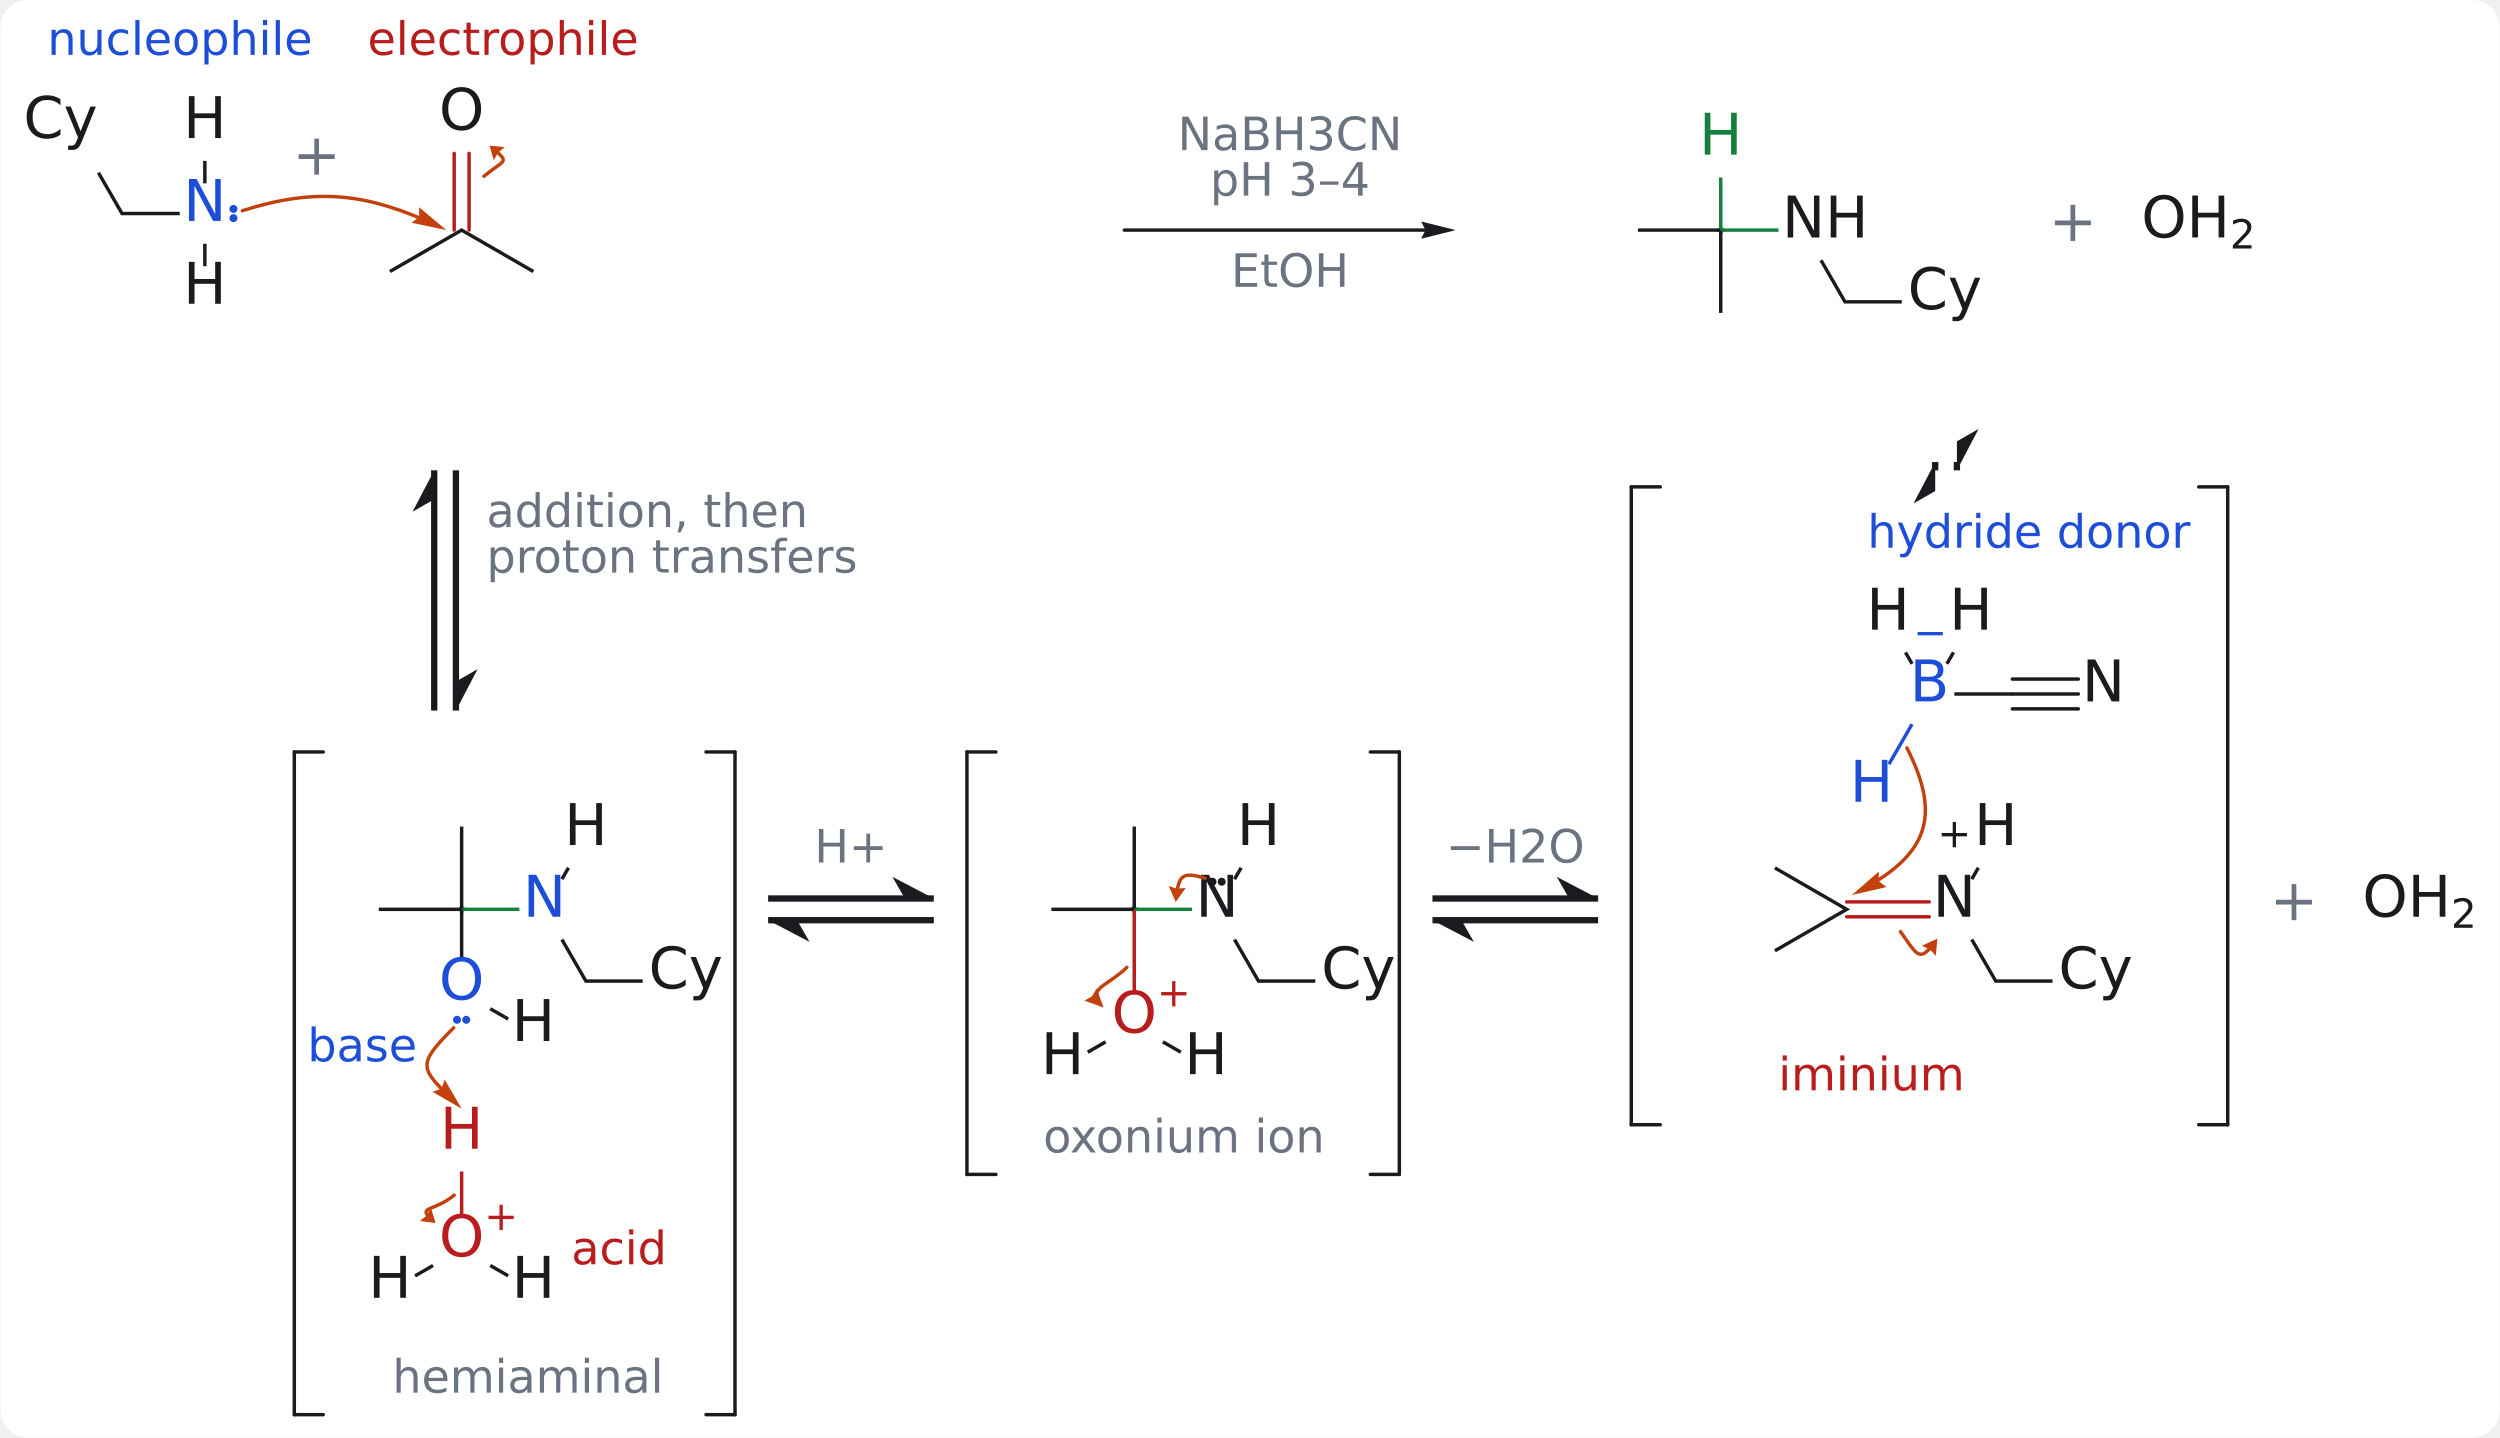
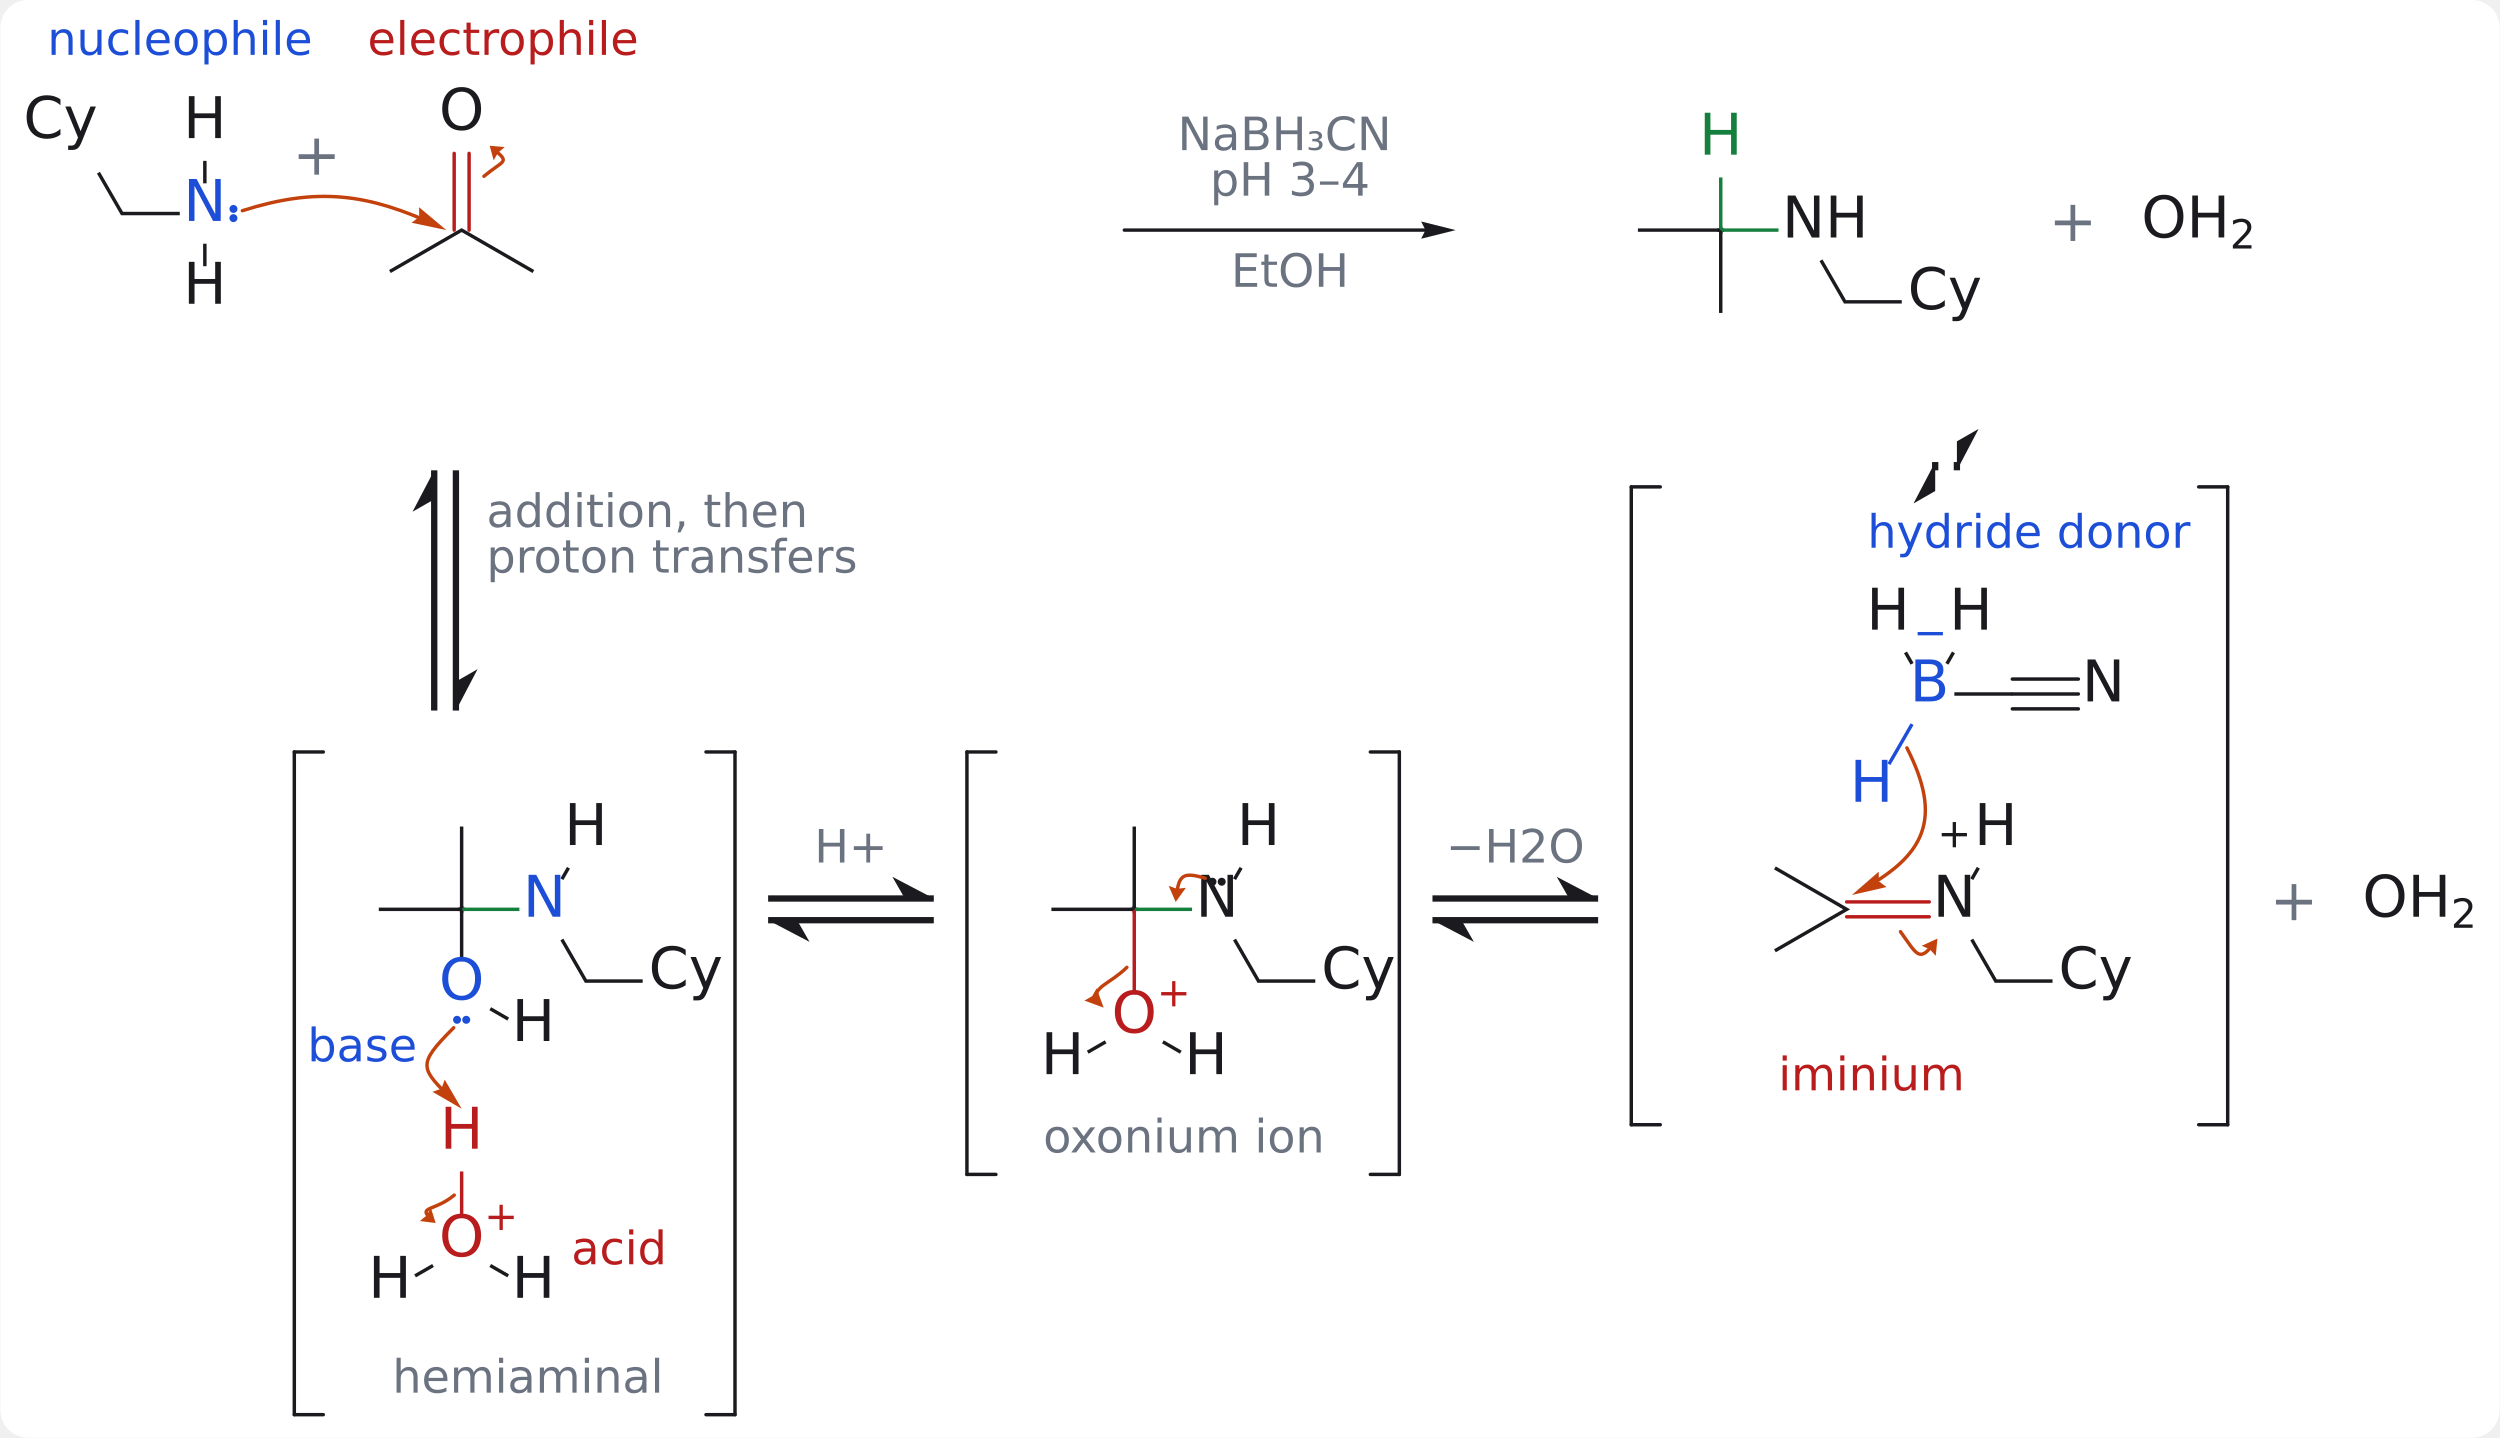
<svg xmlns="http://www.w3.org/2000/svg" viewBox="-233.862 -116.667 1267.169 728.933" width="786" height="452">
  <style>.c-ink.fill{fill:#1b1b1f}.c-ink.stroke{stroke:#1b1b1f}.c-arrow.fill{fill:#c2410c}.c-arrow.stroke{stroke:#c2410c}.c-nu.fill{fill:#1d4ed8}.c-nu.stroke{stroke:#1d4ed8}.c-el.fill{fill:#b91c1c}.c-el.stroke{stroke:#b91c1c}.c-good.fill{fill:#15803d}.c-good.stroke{stroke:#15803d}.c-muted.fill{fill:#6b7280}.c-muted.stroke{stroke:#6b7280}.card{fill:#ffffff}@media (prefers-color-scheme: dark){.c-ink.fill{fill:#e6e6ea}.c-ink.stroke{stroke:#e6e6ea}.c-arrow.fill{fill:#ff9f5a}.c-arrow.stroke{stroke:#ff9f5a}.c-nu.fill{fill:#8ab4ff}.c-nu.stroke{stroke:#8ab4ff}.c-el.fill{fill:#ff8a8a}.c-el.stroke{stroke:#ff8a8a}.c-good.fill{fill:#6ee7a0}.c-good.stroke{stroke:#6ee7a0}.c-muted.fill{fill:#9ca3af}.c-muted.stroke{stroke:#9ca3af}.card{fill:#1e1e1e}}</style>
  <rect class="card" x="-233.862" y="-116.667" width="1267.169" height="728.933" rx="14" />
  <line class="c-ink stroke" x1="-84.84" y1="264.60" x2="-84.84" y2="600.60" stroke-width="1.75" stroke-linecap="round" />
  <line class="c-ink stroke" x1="-84.84" y1="264.60" x2="-70.14" y2="264.60" stroke-width="1.75" stroke-linecap="round" />
  <line class="c-ink stroke" x1="-84.84" y1="600.60" x2="-70.14" y2="600.60" stroke-width="1.75" stroke-linecap="round" />
  <line class="c-ink stroke" x1="138.60" y1="264.60" x2="138.60" y2="600.60" stroke-width="1.75" stroke-linecap="round" />
  <line class="c-ink stroke" x1="138.60" y1="264.60" x2="123.90" y2="264.60" stroke-width="1.75" stroke-linecap="round" />
  <line class="c-ink stroke" x1="138.60" y1="600.60" x2="123.90" y2="600.60" stroke-width="1.75" stroke-linecap="round" />
  <line class="c-ink stroke" x1="155.40" y1="338.90" x2="239.40" y2="338.90" stroke-width="3.2" stroke-linecap="butt" />
  <polygon class="c-ink fill" points="239.40,338.90 218.40,327.90 224.70,338.90" />
  <line class="c-ink stroke" x1="239.40" y1="349.90" x2="155.40" y2="349.90" stroke-width="3.2" stroke-linecap="butt" />
  <polygon class="c-ink fill" points="155.40,349.90 176.40,360.90 170.10,349.90" />
  <line class="c-ink stroke" x1="256.20" y1="264.60" x2="256.20" y2="478.80" stroke-width="1.75" stroke-linecap="round" />
  <line class="c-ink stroke" x1="256.20" y1="264.60" x2="270.90" y2="264.60" stroke-width="1.75" stroke-linecap="round" />
  <line class="c-ink stroke" x1="256.20" y1="478.80" x2="270.90" y2="478.80" stroke-width="1.75" stroke-linecap="round" />
  <line class="c-ink stroke" x1="475.44" y1="264.60" x2="475.44" y2="478.80" stroke-width="1.75" stroke-linecap="round" />
  <line class="c-ink stroke" x1="475.44" y1="264.60" x2="460.74" y2="264.60" stroke-width="1.75" stroke-linecap="round" />
  <line class="c-ink stroke" x1="475.44" y1="478.80" x2="460.74" y2="478.80" stroke-width="1.75" stroke-linecap="round" />
  <line class="c-ink stroke" x1="492.24" y1="338.90" x2="576.24" y2="338.90" stroke-width="3.2" stroke-linecap="butt" />
  <polygon class="c-ink fill" points="576.24,338.90 555.24,327.90 561.54,338.90" />
  <line class="c-ink stroke" x1="576.24" y1="349.90" x2="492.24" y2="349.90" stroke-width="3.2" stroke-linecap="butt" />
  <polygon class="c-ink fill" points="492.24,349.90 513.24,360.90 506.94,349.90" />
  <line class="c-ink stroke" x1="593.04" y1="130.20" x2="593.04" y2="453.60" stroke-width="1.75" stroke-linecap="round" />
  <line class="c-ink stroke" x1="593.04" y1="130.20" x2="607.74" y2="130.20" stroke-width="1.75" stroke-linecap="round" />
  <line class="c-ink stroke" x1="593.04" y1="453.60" x2="607.74" y2="453.60" stroke-width="1.75" stroke-linecap="round" />
  <line class="c-ink stroke" x1="895.44" y1="130.20" x2="895.44" y2="453.60" stroke-width="1.75" stroke-linecap="round" />
  <line class="c-ink stroke" x1="895.44" y1="130.20" x2="880.74" y2="130.20" stroke-width="1.75" stroke-linecap="round" />
  <line class="c-ink stroke" x1="895.44" y1="453.60" x2="880.74" y2="453.60" stroke-width="1.75" stroke-linecap="round" />
  <line class="c-ink stroke" x1="-2.90" y1="121.80" x2="-2.90" y2="243.60" stroke-width="3.2" stroke-linecap="butt" />
  <polygon class="c-ink fill" points="-2.90,243.60 8.10,222.60 -2.90,228.90" />
  <line class="c-ink stroke" x1="-13.90" y1="243.60" x2="-13.90" y2="121.80" stroke-width="3.2" stroke-linecap="butt" />
  <polygon class="c-ink fill" points="-13.90,121.80 -24.90,142.80 -13.90,136.50" />
  <line class="c-ink stroke" x1="758.14" y1="117.60" x2="758.14" y2="121.80" stroke-width="3.2" stroke-linecap="butt" />
  <polygon class="c-ink fill" points="758.14,121.80 769.14,100.80 758.14,107.10" />
  <line class="c-ink stroke" x1="747.14" y1="121.80" x2="747.14" y2="117.60" stroke-width="3.2" stroke-linecap="butt" />
  <polygon class="c-ink fill" points="747.14,117.60 736.14,138.60 747.14,132.30" />
  <path class="c-el stroke" d="M-3.78 0 L-3.78 -38.903 " fill="none" stroke-width="1.75" stroke-linecap="round" stroke-linejoin="round" />
  <path class="c-el stroke" d="M3.78 0 L3.78 -38.903 " fill="none" stroke-width="1.75" stroke-linecap="round" stroke-linejoin="round" />
  <path class="c-el stroke" d="M702.24 340.62 L744.127 340.62 " fill="none" stroke-width="1.75" stroke-linecap="round" stroke-linejoin="round" />
  <path class="c-el stroke" d="M702.24 348.18 L744.127 348.18 " fill="none" stroke-width="1.75" stroke-linecap="round" stroke-linejoin="round" />
  <line class="c-ink stroke" x1="786.24" y1="227.64" x2="819.727" y2="227.64" stroke-width="1.75" stroke-linecap="round" />
  <line class="c-ink stroke" x1="786.24" y1="235.2" x2="819.727" y2="235.2" stroke-width="1.75" stroke-linecap="round" />
  <line class="c-ink stroke" x1="786.24" y1="242.76" x2="819.727" y2="242.76" stroke-width="1.75" stroke-linecap="round" />
  <path class="c-ink fill stroke" d="M639.275 -0.875 L639.275 -1.75 L637.525 -1.75 L637.525 -0.875 L638.4 0 Z M637.525 -0.875 L636.65 -0.875 L636.65 0.875 L637.525 0.875 L638.4 0 Z M637.525 0.875 L637.525 1.75 L639.275 1.75 L639.275 0.875 L638.4 0 Z M639.275 0.875 L640.15 0.875 L640.15 -0.875 L639.275 -0.875 L638.4 0 Z " stroke-width="0" stroke-linecap="round" stroke-linejoin="round" />
  <path class="c-ink fill stroke" d="M0.875 343.525 L0.875 342.65 L-0.875 342.65 L-0.875 343.525 L0 344.4 Z M-0.875 343.525 L-1.75 343.525 L-1.75 345.275 L-0.875 345.275 L0 344.4 Z M0.875 345.275 L1.75 345.275 L1.75 343.525 L0.875 343.525 L0 344.4 Z M-0.875 345.275 L-0.875 346.15 L0.875 346.15 L0.875 345.275 L0 344.4 Z " stroke-width="0" stroke-linecap="round" stroke-linejoin="round" />
  <path class="c-ink fill stroke" d="M341.915 343.525 L341.915 342.65 L340.165 342.65 L340.165 343.525 L341.04 344.4 Z M340.165 343.525 L339.29 343.525 L339.29 345.275 L340.165 345.275 L341.04 344.4 Z M341.915 345.275 L342.79 345.275 L342.79 343.525 L341.915 343.525 L341.04 344.4 Z M340.165 345.275 L340.165 346.15 L341.915 346.15 L341.915 345.275 L341.04 344.4 Z " stroke-width="0" stroke-linecap="round" stroke-linejoin="round" />
  <path class="c-ink fill stroke" d="M0 -1.01 L-36.81 20.242 L-35.934 21.758 L-0 1.01 Z M0 1.01 L35.934 21.758 L36.81 20.242 L-0 -1.01 Z M-129.325 -23.698 L-129.325 -35.102 L-131.075 -35.102 L-131.075 -23.698 Z M-131.075 6.898 L-131.075 18.302 L-129.325 18.302 L-129.325 6.898 Z M-142.913 -9.275 L-171.695 -9.275 L-172.705 -7.525 L-142.913 -7.525 Z M-171.695 -9.275 L-183.392 -29.534 L-184.907 -28.659 L-172.705 -7.525 Z M637.525 -0.875 L596.4 -0.875 L596.4 0.875 L637.525 0.875 L638.4 0 Z M637.525 0.875 L637.525 42 L639.275 42 L639.275 0.875 L638.4 0 Z M688.475 15.735 L700.895 37.247 L701.905 35.497 L689.99 14.86 Z M700.895 37.247 L730.188 37.247 L730.188 35.497 L701.905 35.497 Z M0.875 343.525 L0.875 302.4 L-0.875 302.4 L-0.875 343.525 L0 344.4 Z M-0.875 343.525 L-42 343.525 L-42 345.275 L-0.875 345.275 L0 344.4 Z M51.59 329.54 L54.925 323.763 L53.41 322.888 L50.075 328.665 Z M50.075 360.135 L62.495 381.647 L63.505 379.897 L51.59 359.26 Z M62.495 381.647 L91.788 381.647 L91.788 379.897 L63.505 379.897 Z M-0.875 345.275 L-0.875 370.703 L0.875 370.703 L0.875 345.275 L0 344.4 Z M14.07 395.534 L23.164 400.785 L24.039 399.269 L14.945 394.018 Z M-14.945 524.218 L-24.039 529.469 L-23.164 530.985 L-14.07 525.734 Z M14.07 525.734 L23.164 530.985 L24.039 529.469 L14.945 524.218 Z M341.915 343.525 L341.915 302.4 L340.165 302.4 L340.165 343.525 L341.04 344.4 Z M340.165 343.525 L299.04 343.525 L299.04 345.275 L340.165 345.275 L341.04 344.4 Z M392.63 329.54 L395.965 323.763 L394.45 322.888 L391.115 328.665 Z M391.115 360.135 L403.535 381.647 L404.545 379.897 L392.63 359.26 Z M403.535 381.647 L432.828 381.647 L432.828 379.897 L404.545 379.897 Z M355.11 412.334 L364.204 417.585 L365.079 416.069 L355.985 410.818 Z M326.095 410.818 L317.001 416.069 L317.876 417.585 L326.97 412.334 Z M703.99 344.4 L666.306 322.642 L665.431 324.158 L700.49 344.4 Z M700.49 344.4 L665.431 364.642 L666.306 366.158 L703.99 344.4 Z M766.43 329.54 L769.765 323.763 L768.25 322.888 L764.915 328.665 Z M764.915 360.135 L777.335 381.647 L778.345 379.897 L766.43 359.26 Z M777.335 381.647 L806.628 381.647 L806.628 379.897 L778.345 379.897 Z M736.165 219.465 L732.83 213.688 L731.315 214.564 L734.65 220.34 Z M753.83 220.34 L757.165 214.564 L755.65 213.688 L752.315 219.465 Z M756.846 236.075 L786.24 236.075 L786.24 234.325 L756.846 234.325 Z " stroke-width="0" stroke-linecap="round" stroke-linejoin="round" />
  <path class="c-nu fill stroke" d="M734.647 250.06 L722.918 270.368 L724.433 271.244 L736.162 250.936 Z " stroke-width="0" stroke-linecap="round" stroke-linejoin="round" />
  <path class="c-good fill stroke" d="M639.275 -0.875 L639.275 -26.702 L637.525 -26.702 L637.525 -0.875 L638.4 0 Z M639.275 0.875 L667.687 0.875 L667.687 -0.875 L639.275 -0.875 L638.4 0 Z M0.875 345.275 L29.287 345.275 L29.287 343.525 L0.875 343.525 L0 344.4 Z M341.915 345.275 L370.327 345.275 L370.327 343.525 L341.915 343.525 L341.04 344.4 Z " stroke-width="0" stroke-linecap="round" stroke-linejoin="round" />
  <path class="c-el fill stroke" d="M0.875 500.903 L0.875 477.298 L-0.875 477.298 L-0.875 500.903 Z M340.165 345.275 L340.165 387.503 L341.915 387.503 L341.915 345.275 L341.04 344.4 Z " stroke-width="0" stroke-linecap="round" stroke-linejoin="round" />
  <text class="c-ink fill" xml:space="preserve" x="-11.479" y="-71.056" font-family="DejaVu Sans, Noto Sans CJK KR, Noto Sans CJK JP, sans-serif" font-size="29.167" font-weight="normal" font-style="normal" text-decoration="none" dominant-baseline="text-before-edge">O</text>
  <text class="c-nu fill" xml:space="preserve" x="-141.109" y="-24.842" font-family="DejaVu Sans, Noto Sans CJK KR, Noto Sans CJK JP, sans-serif" font-size="29.167" font-weight="normal" font-style="normal" text-decoration="none" dominant-baseline="text-before-edge">N</text>
  <path class="c-nu fill stroke" d="M-115.7 -7.233 C-115.056 -7.233 -114.533 -6.711 -114.533 -6.067 C-114.533 -5.422 -115.056 -4.9 -115.7 -4.9 C-116.344 -4.9 -116.867 -5.422 -116.867 -6.067 C-116.867 -6.711 -116.344 -7.233 -115.7 -7.233 Z " stroke-width="1.75" stroke-linecap="round" stroke-linejoin="round" />
  <path class="c-nu fill stroke" d="M-115.7 -11.9 C-115.056 -11.9 -114.533 -11.378 -114.533 -10.733 C-114.533 -10.089 -115.056 -9.567 -115.7 -9.567 C-116.344 -9.567 -116.867 -10.089 -116.867 -10.733 C-116.867 -11.378 -116.344 -11.9 -115.7 -11.9 Z " stroke-width="1.75" stroke-linecap="round" stroke-linejoin="round" />
  <text class="c-ink fill" xml:space="preserve" x="-141.166" y="-66.842" font-family="DejaVu Sans, Noto Sans CJK KR, Noto Sans CJK JP, sans-serif" font-size="29.167" font-weight="normal" font-style="normal" text-decoration="none" dominant-baseline="text-before-edge">H</text>
  <text class="c-ink fill" xml:space="preserve" x="-141.166" y="17.158" font-family="DejaVu Sans, Noto Sans CJK KR, Noto Sans CJK JP, sans-serif" font-size="29.167" font-weight="normal" font-style="normal" text-decoration="none" dominant-baseline="text-before-edge">H</text>
  <text class="c-ink fill" xml:space="preserve" x="-222.196" y="-66.903" font-family="DejaVu Sans, Noto Sans CJK KR, Noto Sans CJK JP, sans-serif" font-size="29.167" font-weight="normal" font-style="normal" text-decoration="none" dominant-baseline="text-before-edge">Cy</text>
  <text class="c-good fill" xml:space="preserve" x="627.434" y="-58.442" font-family="DejaVu Sans, Noto Sans CJK KR, Noto Sans CJK JP, sans-serif" font-size="29.167" font-weight="normal" font-style="normal" text-decoration="none" dominant-baseline="text-before-edge">H</text>
  <text class="c-ink fill" xml:space="preserve" x="669.491" y="-16.442" font-family="DejaVu Sans, Noto Sans CJK KR, Noto Sans CJK JP, sans-serif" font-size="29.167" font-weight="normal" font-style="normal" text-decoration="none" dominant-baseline="text-before-edge">N</text>
  <text class="c-ink fill" xml:space="preserve" x="691.309" y="-16.442" font-family="DejaVu Sans, Noto Sans CJK KR, Noto Sans CJK JP, sans-serif" font-size="29.167" font-weight="normal" font-style="normal" text-decoration="none" dominant-baseline="text-before-edge">H</text>
  <text class="c-ink fill" xml:space="preserve" x="733.217" y="19.916" font-family="DejaVu Sans, Noto Sans CJK KR, Noto Sans CJK JP, sans-serif" font-size="29.167" font-weight="normal" font-style="normal" text-decoration="none" dominant-baseline="text-before-edge">Cy</text>
  <text class="c-ink fill" xml:space="preserve" x="851.663" y="-16.456" font-family="DejaVu Sans, Noto Sans CJK KR, Noto Sans CJK JP, sans-serif" font-size="29.167" font-weight="normal" font-style="normal" text-decoration="none" dominant-baseline="text-before-edge">O</text>
  <text class="c-ink fill" xml:space="preserve" x="874.621" y="-16.456" font-family="DejaVu Sans, Noto Sans CJK KR, Noto Sans CJK JP, sans-serif" font-size="29.167" font-weight="normal" font-style="normal" text-decoration="none" dominant-baseline="text-before-edge">H</text>
  <text class="c-ink fill" xml:space="preserve" x="896.553" y="-4.789" font-family="DejaVu Sans, Noto Sans CJK KR, Noto Sans CJK JP, sans-serif" font-size="20.417" font-weight="normal" font-style="normal" text-decoration="none" dominant-baseline="text-before-edge">2</text>
  <text class="c-nu fill" xml:space="preserve" x="31.091" y="327.958" font-family="DejaVu Sans, Noto Sans CJK KR, Noto Sans CJK JP, sans-serif" font-size="29.167" font-weight="normal" font-style="normal" text-decoration="none" dominant-baseline="text-before-edge">N</text>
  <text class="c-ink fill" xml:space="preserve" x="52.034" y="291.586" font-family="DejaVu Sans, Noto Sans CJK KR, Noto Sans CJK JP, sans-serif" font-size="29.167" font-weight="normal" font-style="normal" text-decoration="none" dominant-baseline="text-before-edge">H</text>
  <text class="c-ink fill" xml:space="preserve" x="94.817" y="364.316" font-family="DejaVu Sans, Noto Sans CJK KR, Noto Sans CJK JP, sans-serif" font-size="29.167" font-weight="normal" font-style="normal" text-decoration="none" dominant-baseline="text-before-edge">Cy</text>
  <text class="c-nu fill" xml:space="preserve" x="-11.479" y="369.944" font-family="DejaVu Sans, Noto Sans CJK KR, Noto Sans CJK JP, sans-serif" font-size="29.167" font-weight="normal" font-style="normal" text-decoration="none" dominant-baseline="text-before-edge">O</text>
  <path class="c-nu fill stroke" d="M1.167 400.4 C1.167 399.756 1.689 399.233 2.333 399.233 C2.978 399.233 3.5 399.756 3.5 400.4 C3.5 401.044 2.978 401.567 2.333 401.567 C1.689 401.567 1.167 401.044 1.167 400.4 Z " stroke-width="1.75" stroke-linecap="round" stroke-linejoin="round" />
  <path class="c-nu fill stroke" d="M-3.5 400.4 C-3.5 399.756 -2.978 399.233 -2.333 399.233 C-1.689 399.233 -1.167 399.756 -1.167 400.4 C-1.167 401.044 -1.689 401.567 -2.333 401.567 C-2.978 401.567 -3.5 401.044 -3.5 400.4 Z " stroke-width="1.75" stroke-linecap="round" stroke-linejoin="round" />
  <text class="c-ink fill" xml:space="preserve" x="25.406" y="390.958" font-family="DejaVu Sans, Noto Sans CJK KR, Noto Sans CJK JP, sans-serif" font-size="29.167" font-weight="normal" font-style="normal" text-decoration="none" dominant-baseline="text-before-edge">H</text>
  <text class="c-el fill" xml:space="preserve" x="-11.479" y="500.144" font-family="DejaVu Sans, Noto Sans CJK KR, Noto Sans CJK JP, sans-serif" font-size="29.167" font-weight="normal" font-style="normal" text-decoration="none" dominant-baseline="text-before-edge">O</text>
  <text class="c-el fill" xml:space="preserve" x="11.479" y="492.852" font-family="DejaVu Sans, Noto Sans CJK KR, Noto Sans CJK JP, sans-serif" font-size="20.417" font-weight="normal" font-style="normal" text-decoration="none" dominant-baseline="text-before-edge">+</text>
  <text class="c-el fill" xml:space="preserve" x="-10.966" y="445.558" font-family="DejaVu Sans, Noto Sans CJK KR, Noto Sans CJK JP, sans-serif" font-size="29.167" font-weight="normal" font-style="normal" text-decoration="none" dominant-baseline="text-before-edge">H</text>
  <text class="c-ink fill" xml:space="preserve" x="-47.338" y="521.158" font-family="DejaVu Sans, Noto Sans CJK KR, Noto Sans CJK JP, sans-serif" font-size="29.167" font-weight="normal" font-style="normal" text-decoration="none" dominant-baseline="text-before-edge">H</text>
  <text class="c-ink fill" xml:space="preserve" x="25.406" y="521.158" font-family="DejaVu Sans, Noto Sans CJK KR, Noto Sans CJK JP, sans-serif" font-size="29.167" font-weight="normal" font-style="normal" text-decoration="none" dominant-baseline="text-before-edge">H</text>
  <text class="c-ink fill" xml:space="preserve" x="372.131" y="327.958" font-family="DejaVu Sans, Noto Sans CJK KR, Noto Sans CJK JP, sans-serif" font-size="29.167" font-weight="normal" font-style="normal" text-decoration="none" dominant-baseline="text-before-edge">N</text>
  <path class="c-ink fill stroke" d="M381.873 330.4 C381.873 331.044 381.351 331.567 380.707 331.567 C380.062 331.567 379.54 331.044 379.54 330.4 C379.54 329.756 380.062 329.233 380.707 329.233 C381.351 329.233 381.873 329.756 381.873 330.4 Z " stroke-width="1.75" stroke-linecap="round" stroke-linejoin="round" />
  <path class="c-ink fill stroke" d="M386.54 330.4 C386.54 331.044 386.018 331.567 385.373 331.567 C384.729 331.567 384.207 331.044 384.207 330.4 C384.207 329.756 384.729 329.233 385.373 329.233 C386.018 329.233 386.54 329.756 386.54 330.4 Z " stroke-width="1.75" stroke-linecap="round" stroke-linejoin="round" />
  <text class="c-ink fill" xml:space="preserve" x="393.074" y="291.586" font-family="DejaVu Sans, Noto Sans CJK KR, Noto Sans CJK JP, sans-serif" font-size="29.167" font-weight="normal" font-style="normal" text-decoration="none" dominant-baseline="text-before-edge">H</text>
  <text class="c-ink fill" xml:space="preserve" x="435.857" y="364.316" font-family="DejaVu Sans, Noto Sans CJK KR, Noto Sans CJK JP, sans-serif" font-size="29.167" font-weight="normal" font-style="normal" text-decoration="none" dominant-baseline="text-before-edge">Cy</text>
  <text class="c-el fill" xml:space="preserve" x="329.561" y="386.744" font-family="DejaVu Sans, Noto Sans CJK KR, Noto Sans CJK JP, sans-serif" font-size="29.167" font-weight="normal" font-style="normal" text-decoration="none" dominant-baseline="text-before-edge">O</text>
  <text class="c-el fill" xml:space="preserve" x="352.519" y="379.452" font-family="DejaVu Sans, Noto Sans CJK KR, Noto Sans CJK JP, sans-serif" font-size="20.417" font-weight="normal" font-style="normal" text-decoration="none" dominant-baseline="text-before-edge">+</text>
  <text class="c-ink fill" xml:space="preserve" x="366.446" y="407.758" font-family="DejaVu Sans, Noto Sans CJK KR, Noto Sans CJK JP, sans-serif" font-size="29.167" font-weight="normal" font-style="normal" text-decoration="none" dominant-baseline="text-before-edge">H</text>
  <text class="c-ink fill" xml:space="preserve" x="293.702" y="407.758" font-family="DejaVu Sans, Noto Sans CJK KR, Noto Sans CJK JP, sans-serif" font-size="29.167" font-weight="normal" font-style="normal" text-decoration="none" dominant-baseline="text-before-edge">H</text>
  <text class="c-ink fill" xml:space="preserve" x="745.931" y="327.958" font-family="DejaVu Sans, Noto Sans CJK KR, Noto Sans CJK JP, sans-serif" font-size="29.167" font-weight="normal" font-style="normal" text-decoration="none" dominant-baseline="text-before-edge">N</text>
  <text class="c-ink fill" xml:space="preserve" x="748.287" y="298.791" font-family="DejaVu Sans, Noto Sans CJK KR, Noto Sans CJK JP, sans-serif" font-size="20.417" font-weight="normal" font-style="normal" text-decoration="none" dominant-baseline="text-before-edge">+</text>
  <text class="c-ink fill" xml:space="preserve" x="766.874" y="291.586" font-family="DejaVu Sans, Noto Sans CJK KR, Noto Sans CJK JP, sans-serif" font-size="29.167" font-weight="normal" font-style="normal" text-decoration="none" dominant-baseline="text-before-edge">H</text>
  <text class="c-ink fill" xml:space="preserve" x="809.657" y="364.316" font-family="DejaVu Sans, Noto Sans CJK KR, Noto Sans CJK JP, sans-serif" font-size="29.167" font-weight="normal" font-style="normal" text-decoration="none" dominant-baseline="text-before-edge">Cy</text>
  <text class="c-nu fill" xml:space="preserve" x="734.235" y="218.758" font-family="DejaVu Sans, Noto Sans CJK KR, Noto Sans CJK JP, sans-serif" font-size="29.167" font-weight="normal" font-style="normal" text-decoration="none" dominant-baseline="text-before-edge">B</text>
  <text class="c-nu fill" xml:space="preserve" x="736.085" y="196.883" font-family="DejaVu Sans, Noto Sans CJK KR, Noto Sans CJK JP, sans-serif" font-size="20.417" font-weight="normal" font-style="normal" text-decoration="none" dominant-baseline="text-before-edge">−</text>
  <text class="c-nu fill" xml:space="preserve" x="703.874" y="269.662" font-family="DejaVu Sans, Noto Sans CJK KR, Noto Sans CJK JP, sans-serif" font-size="29.167" font-weight="normal" font-style="normal" text-decoration="none" dominant-baseline="text-before-edge">H</text>
  <text class="c-ink fill" xml:space="preserve" x="712.274" y="182.386" font-family="DejaVu Sans, Noto Sans CJK KR, Noto Sans CJK JP, sans-serif" font-size="29.167" font-weight="normal" font-style="normal" text-decoration="none" dominant-baseline="text-before-edge">H</text>
  <text class="c-ink fill" xml:space="preserve" x="754.274" y="182.386" font-family="DejaVu Sans, Noto Sans CJK KR, Noto Sans CJK JP, sans-serif" font-size="29.167" font-weight="normal" font-style="normal" text-decoration="none" dominant-baseline="text-before-edge">H</text>
  <text class="c-ink fill" xml:space="preserve" x="821.531" y="218.758" font-family="DejaVu Sans, Noto Sans CJK KR, Noto Sans CJK JP, sans-serif" font-size="29.167" font-weight="normal" font-style="normal" text-decoration="none" dominant-baseline="text-before-edge">N</text>
  <text class="c-ink fill" xml:space="preserve" x="963.761" y="327.944" font-family="DejaVu Sans, Noto Sans CJK KR, Noto Sans CJK JP, sans-serif" font-size="29.167" font-weight="normal" font-style="normal" text-decoration="none" dominant-baseline="text-before-edge">O</text>
  <text class="c-ink fill" xml:space="preserve" x="986.719" y="327.944" font-family="DejaVu Sans, Noto Sans CJK KR, Noto Sans CJK JP, sans-serif" font-size="29.167" font-weight="normal" font-style="normal" text-decoration="none" dominant-baseline="text-before-edge">H</text>
  <text class="c-ink fill" xml:space="preserve" x="1008.651" y="339.611" font-family="DejaVu Sans, Noto Sans CJK KR, Noto Sans CJK JP, sans-serif" font-size="20.417" font-weight="normal" font-style="normal" text-decoration="none" dominant-baseline="text-before-edge">2</text>
  <path class="c-ink stroke" d="M336 0 L499.625 0 " fill="none" stroke-width="1.75" stroke-linecap="round" stroke-linejoin="round" />
  <path class="c-ink fill stroke" d="M504 0 L486.5 -4.375 L488.688 0 L486.5 4.375 Z " stroke-width="0" stroke-linecap="round" stroke-linejoin="round" />
  <path class="c-arrow stroke" d="M-111.174 -9.84 C-72.897 -22.018 -47.081 -18.506 -11.698 -1.888 " fill="none" stroke-width="1.75" stroke-linecap="round" stroke-linejoin="round" />
  <path class="c-arrow fill stroke" d="M-7.75 0 L-21.57 -11.593 L-21.518 -6.701 L-25.4 -3.725 Z " stroke-width="0" stroke-linecap="round" stroke-linejoin="round" />
  <path class="c-arrow stroke" d="M11.31 -27.3 C20.916 -35.305 24.315 -34.147 17.561 -39.947 " fill="none" stroke-width="1.75" stroke-linecap="round" stroke-linejoin="round" />
  <path class="c-arrow fill stroke" d="M14.209 -42.759 L16.242 -35.37 L18.438 -39.235 L21.843 -42.092 Z " stroke-width="0" stroke-linecap="round" stroke-linejoin="round" />
  <path class="c-arrow stroke" d="M-4.025 404.425 C-23.476 423.876 -20.889 424.903 -3.108 442.412 " fill="none" stroke-width="1.75" stroke-linecap="round" stroke-linejoin="round" />
  <path class="c-arrow fill stroke" d="M0 445.494 L-8.578 430.728 L-10.213 435.281 L-14.765 436.916 Z " stroke-width="0" stroke-linecap="round" stroke-linejoin="round" />
  <path class="c-arrow stroke" d="M-3.75 489.3 C-13.26 497.225 -21.636 495.157 -16.429 500.501 " fill="none" stroke-width="1.75" stroke-linecap="round" stroke-linejoin="round" />
  <path class="c-arrow fill stroke" d="M-13.176 503.424 L-15.593 495.715 L-17.741 499.62 L-21.194 502.437 Z " stroke-width="0" stroke-linecap="round" stroke-linejoin="round" />
  <path class="c-arrow stroke" d="M377.02 328.616 C365.964 325.34 363.855 327.018 362.558 336.305 " fill="none" stroke-width="1.75" stroke-linecap="round" stroke-linejoin="round" />
  <path class="c-arrow fill stroke" d="M362.04 340.65 L367.209 333.474 L362.756 333.963 L358.509 332.542 Z " stroke-width="0" stroke-linecap="round" stroke-linejoin="round" />
  <path class="c-arrow stroke" d="M337.29 373.8 C328.752 382.338 318.724 384.078 322.764 390.865 " fill="none" stroke-width="1.75" stroke-linecap="round" stroke-linejoin="round" />
  <path class="c-arrow fill stroke" d="M325.527 394.244 L321.95 384.479 L319.69 388.406 L315.762 390.666 Z " stroke-width="0" stroke-linecap="round" stroke-linejoin="round" />
  <path class="c-arrow stroke" d="M732.787 262.528 C750.928 298.215 742.566 316.932 708.77 335.091 " fill="none" stroke-width="1.75" stroke-linecap="round" stroke-linejoin="round" />
  <path class="c-arrow fill stroke" d="M704.891 337.117 L722.473 333.087 L718.541 330.179 L718.508 325.287 Z " stroke-width="0" stroke-linecap="round" stroke-linejoin="round" />
  <path class="c-arrow stroke" d="M729.54 355.71 C737.678 367.103 738.976 371.109 745.667 362.718 " fill="none" stroke-width="1.75" stroke-linecap="round" stroke-linejoin="round" />
  <path class="c-arrow fill stroke" d="M748.287 359.214 L740.293 362.878 L744.408 364.645 L747.413 367.964 Z " stroke-width="0" stroke-linecap="round" stroke-linejoin="round" />
  <text class="c-muted fill" xml:space="preserve" x="-85.722" y="-48.3" font-family="DejaVu Sans, Noto Sans CJK KR, Noto Sans CJK JP, sans-serif" font-size="29.167" font-weight="normal" font-style="normal" text-decoration="none" dominant-baseline="text-before-edge">+</text>
  <text class="c-nu fill" xml:space="preserve" x="-210.042" y="-105" font-family="DejaVu Sans, Noto Sans CJK KR, Noto Sans CJK JP, sans-serif" font-size="23.333" font-weight="normal" font-style="normal" text-decoration="none" dominant-baseline="text-before-edge">nucleophile</text>
  <text class="c-el fill" xml:space="preserve" x="-47.712" y="-105" font-family="DejaVu Sans, Noto Sans CJK KR, Noto Sans CJK JP, sans-serif" font-size="23.333" font-weight="normal" font-style="normal" text-decoration="none" dominant-baseline="text-before-edge">electrophile</text>
-   <text class="c-muted fill" xml:space="preserve" x="363.048" y="-56.7" font-family="DejaVu Sans, Noto Sans CJK KR, Noto Sans CJK JP, sans-serif" font-size="23.333" font-weight="normal" font-style="normal" text-decoration="none" dominant-baseline="text-before-edge">NaBH3CN</text>
+   <text class="c-muted fill" xml:space="preserve" x="363.048" y="-56.7" font-family="DejaVu Sans, Noto Sans CJK KR, Noto Sans CJK JP, sans-serif" font-size="23.333" font-weight="normal" font-style="normal" text-decoration="none" dominant-baseline="text-before-edge">NaBH₃CN</text>
  <text class="c-muted fill" xml:space="preserve" x="379.428" y="-33.6" font-family="DejaVu Sans, Noto Sans CJK KR, Noto Sans CJK JP, sans-serif" font-size="23.333" font-weight="normal" font-style="normal" text-decoration="none" dominant-baseline="text-before-edge">pH 3–4</text>
  <text class="c-muted fill" xml:space="preserve" x="390.096" y="12.6" font-family="DejaVu Sans, Noto Sans CJK KR, Noto Sans CJK JP, sans-serif" font-size="23.333" font-weight="normal" font-style="normal" text-decoration="none" dominant-baseline="text-before-edge">EtOH</text>
  <text class="c-muted fill" xml:space="preserve" x="804.72" y="-14.7" font-family="DejaVu Sans, Noto Sans CJK KR, Noto Sans CJK JP, sans-serif" font-size="29.167" font-weight="normal" font-style="normal" text-decoration="none" dominant-baseline="text-before-edge">+</text>
  <text class="c-nu fill" xml:space="preserve" x="-78.204" y="405.3" font-family="DejaVu Sans, Noto Sans CJK KR, Noto Sans CJK JP, sans-serif" font-size="23.333" font-weight="normal" font-style="normal" text-decoration="none" dominant-baseline="text-before-edge">base</text>
  <text class="c-el fill" xml:space="preserve" x="55.608" y="508.2" font-family="DejaVu Sans, Noto Sans CJK KR, Noto Sans CJK JP, sans-serif" font-size="23.333" font-weight="normal" font-style="normal" text-decoration="none" dominant-baseline="text-before-edge">acid</text>
  <text class="c-muted fill" xml:space="preserve" x="-35.112" y="573.3" font-family="DejaVu Sans, Noto Sans CJK KR, Noto Sans CJK JP, sans-serif" font-size="23.333" font-weight="normal" font-style="normal" text-decoration="none" dominant-baseline="text-before-edge">hemiaminal</text>
  <text class="c-muted fill" xml:space="preserve" x="294.882" y="451.5" font-family="DejaVu Sans, Noto Sans CJK KR, Noto Sans CJK JP, sans-serif" font-size="23.333" font-weight="normal" font-style="normal" text-decoration="none" dominant-baseline="text-before-edge">oxonium ion</text>
  <text class="c-el fill" xml:space="preserve" x="667.59" y="420" font-family="DejaVu Sans, Noto Sans CJK KR, Noto Sans CJK JP, sans-serif" font-size="23.333" font-weight="normal" font-style="normal" text-decoration="none" dominant-baseline="text-before-edge">iminium</text>
  <text class="c-nu fill" xml:space="preserve" x="712.74" y="144.9" font-family="DejaVu Sans, Noto Sans CJK KR, Noto Sans CJK JP, sans-serif" font-size="23.333" font-weight="normal" font-style="normal" text-decoration="none" dominant-baseline="text-before-edge">hydride donor</text>
  <text class="c-muted fill" xml:space="preserve" x="916.818" y="329.7" font-family="DejaVu Sans, Noto Sans CJK KR, Noto Sans CJK JP, sans-serif" font-size="29.167" font-weight="normal" font-style="normal" text-decoration="none" dominant-baseline="text-before-edge">+</text>
  <text class="c-muted fill" xml:space="preserve" x="12.6" y="134.4" font-family="DejaVu Sans, Noto Sans CJK KR, Noto Sans CJK JP, sans-serif" font-size="23.333" font-weight="normal" font-style="normal" text-decoration="none" dominant-baseline="text-before-edge">addition, then</text>
  <text class="c-muted fill" xml:space="preserve" x="12.6" y="157.5" font-family="DejaVu Sans, Noto Sans CJK KR, Noto Sans CJK JP, sans-serif" font-size="23.333" font-weight="normal" font-style="normal" text-decoration="none" dominant-baseline="text-before-edge">proton transfers</text>
  <text class="c-muted fill" xml:space="preserve" x="178.836" y="304.5" font-family="DejaVu Sans, Noto Sans CJK KR, Noto Sans CJK JP, sans-serif" font-size="23.333" font-weight="normal" font-style="normal" text-decoration="none" dominant-baseline="text-before-edge">H+</text>
  <text class="c-muted fill" xml:space="preserve" x="499.086" y="304.5" font-family="DejaVu Sans, Noto Sans CJK KR, Noto Sans CJK JP, sans-serif" font-size="23.333" font-weight="normal" font-style="normal" text-decoration="none" dominant-baseline="text-before-edge">−H2O</text>
</svg>
